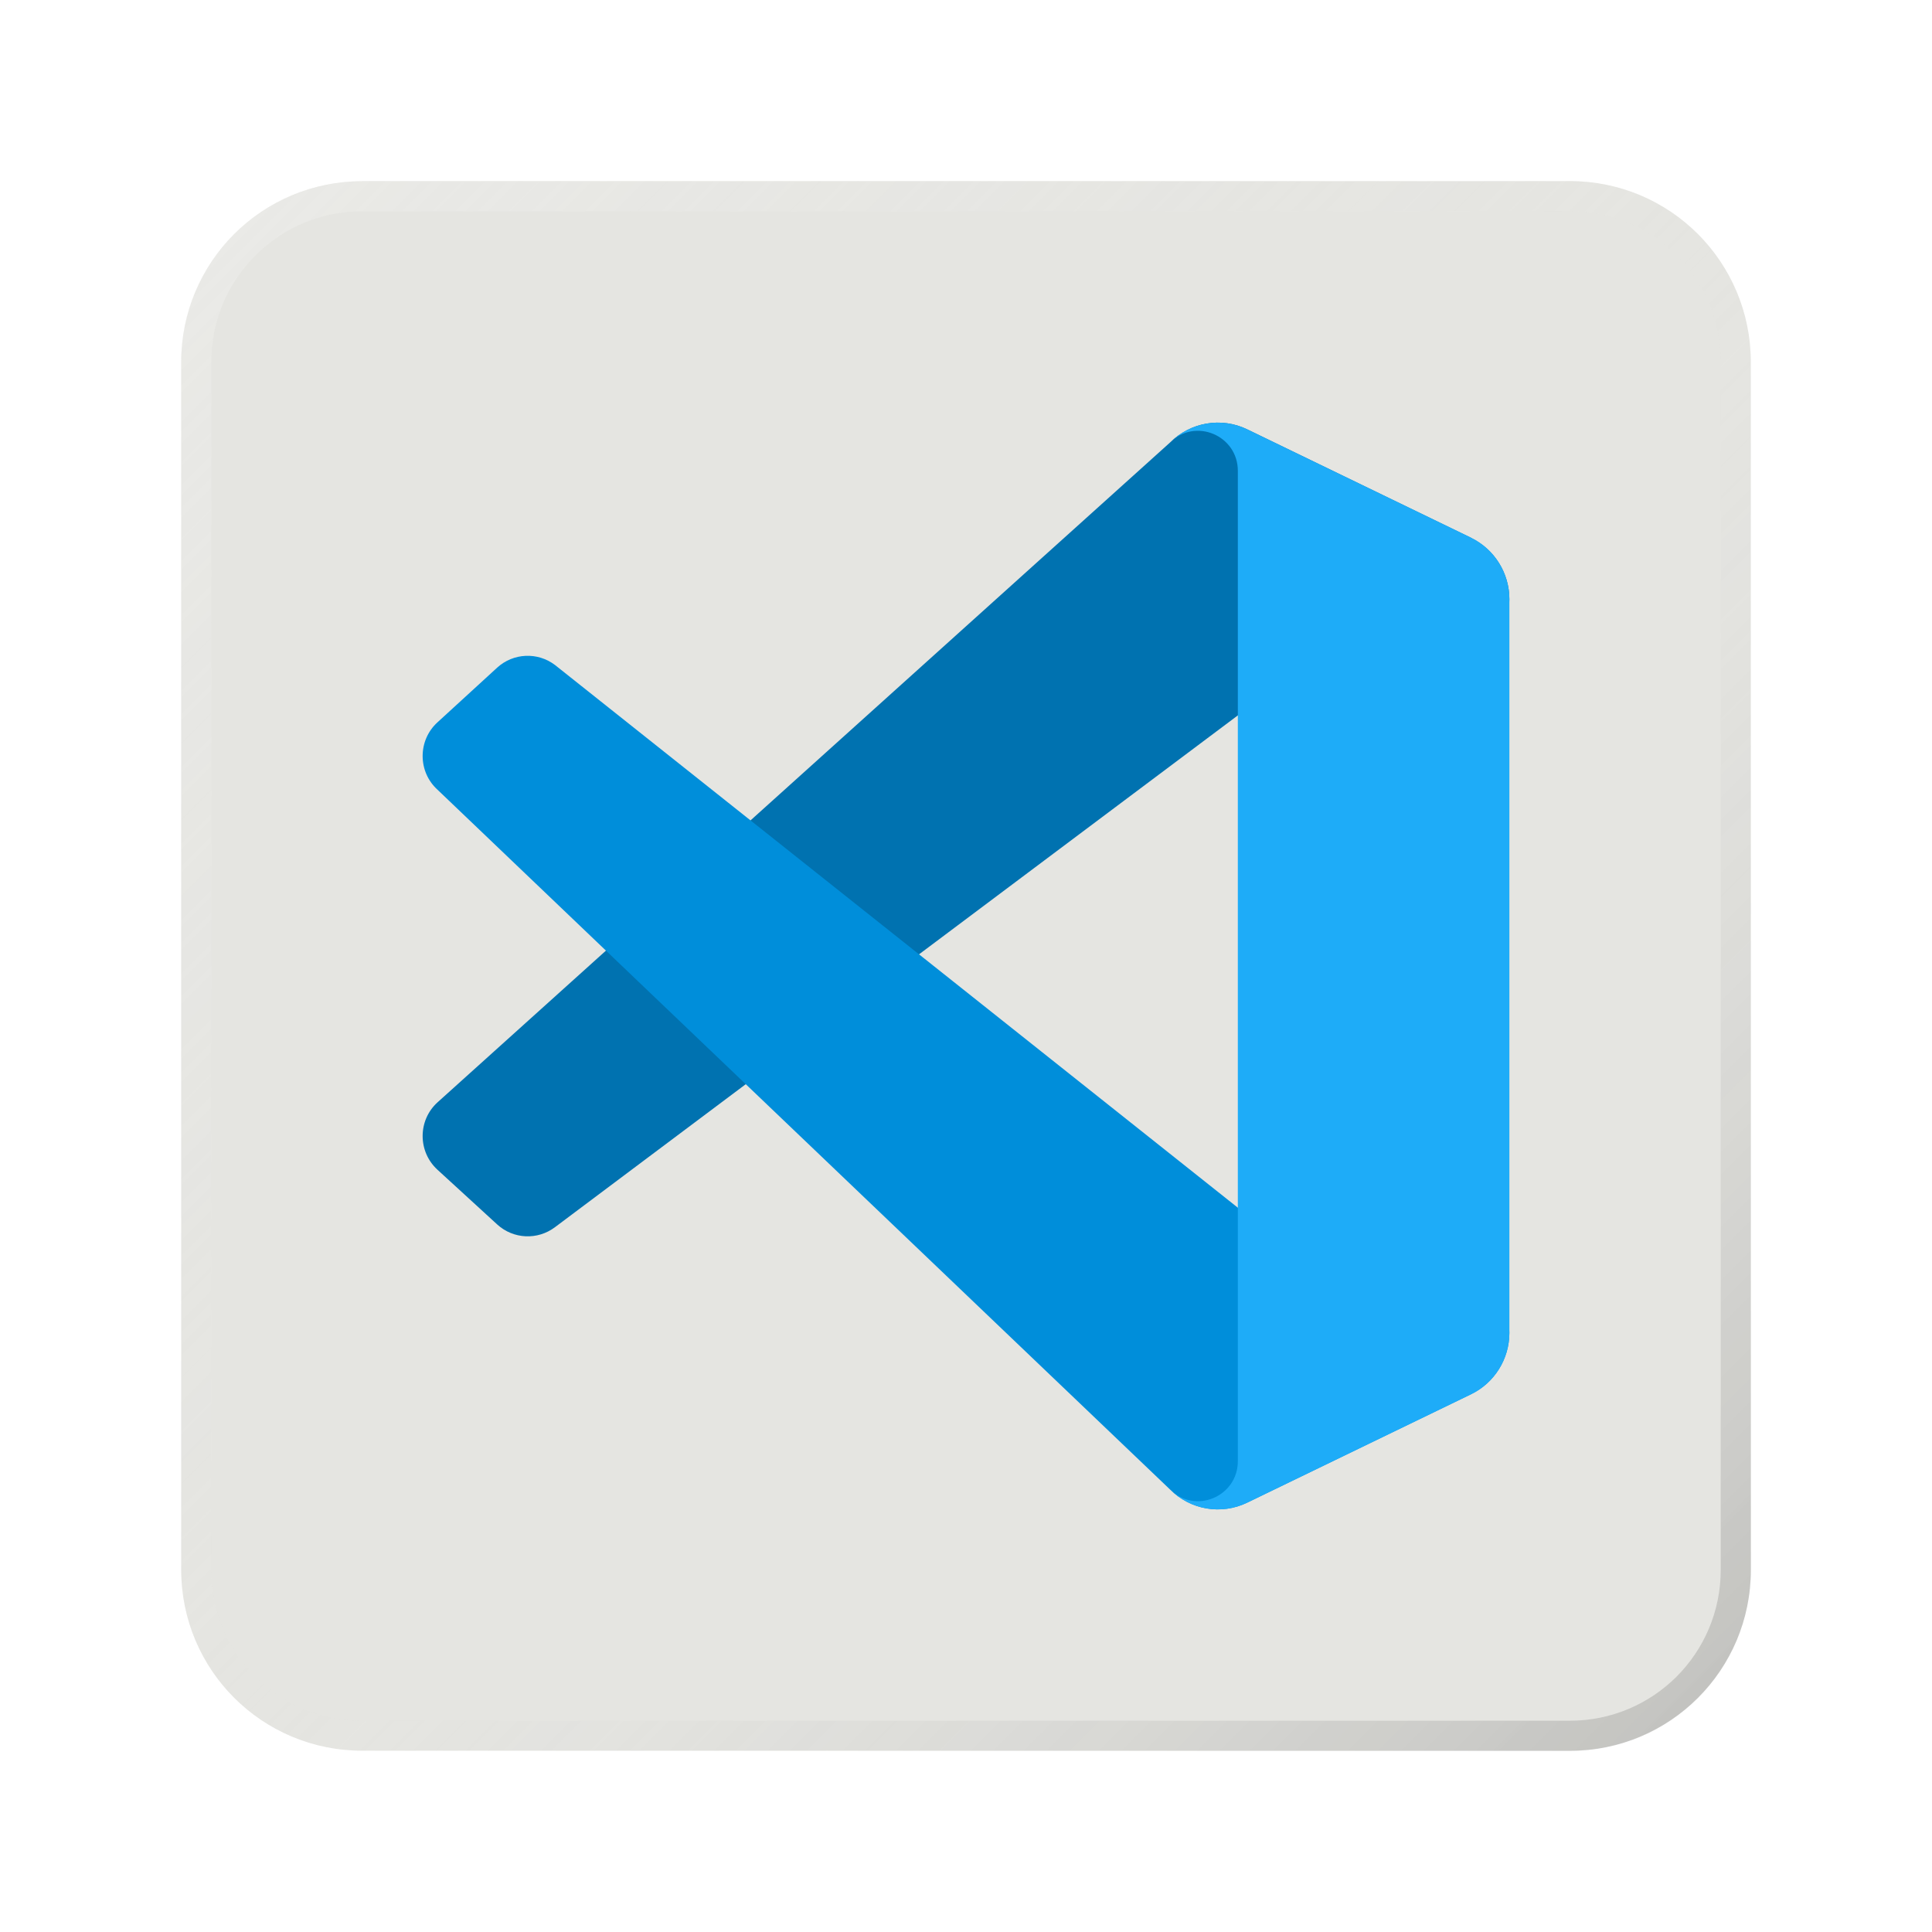
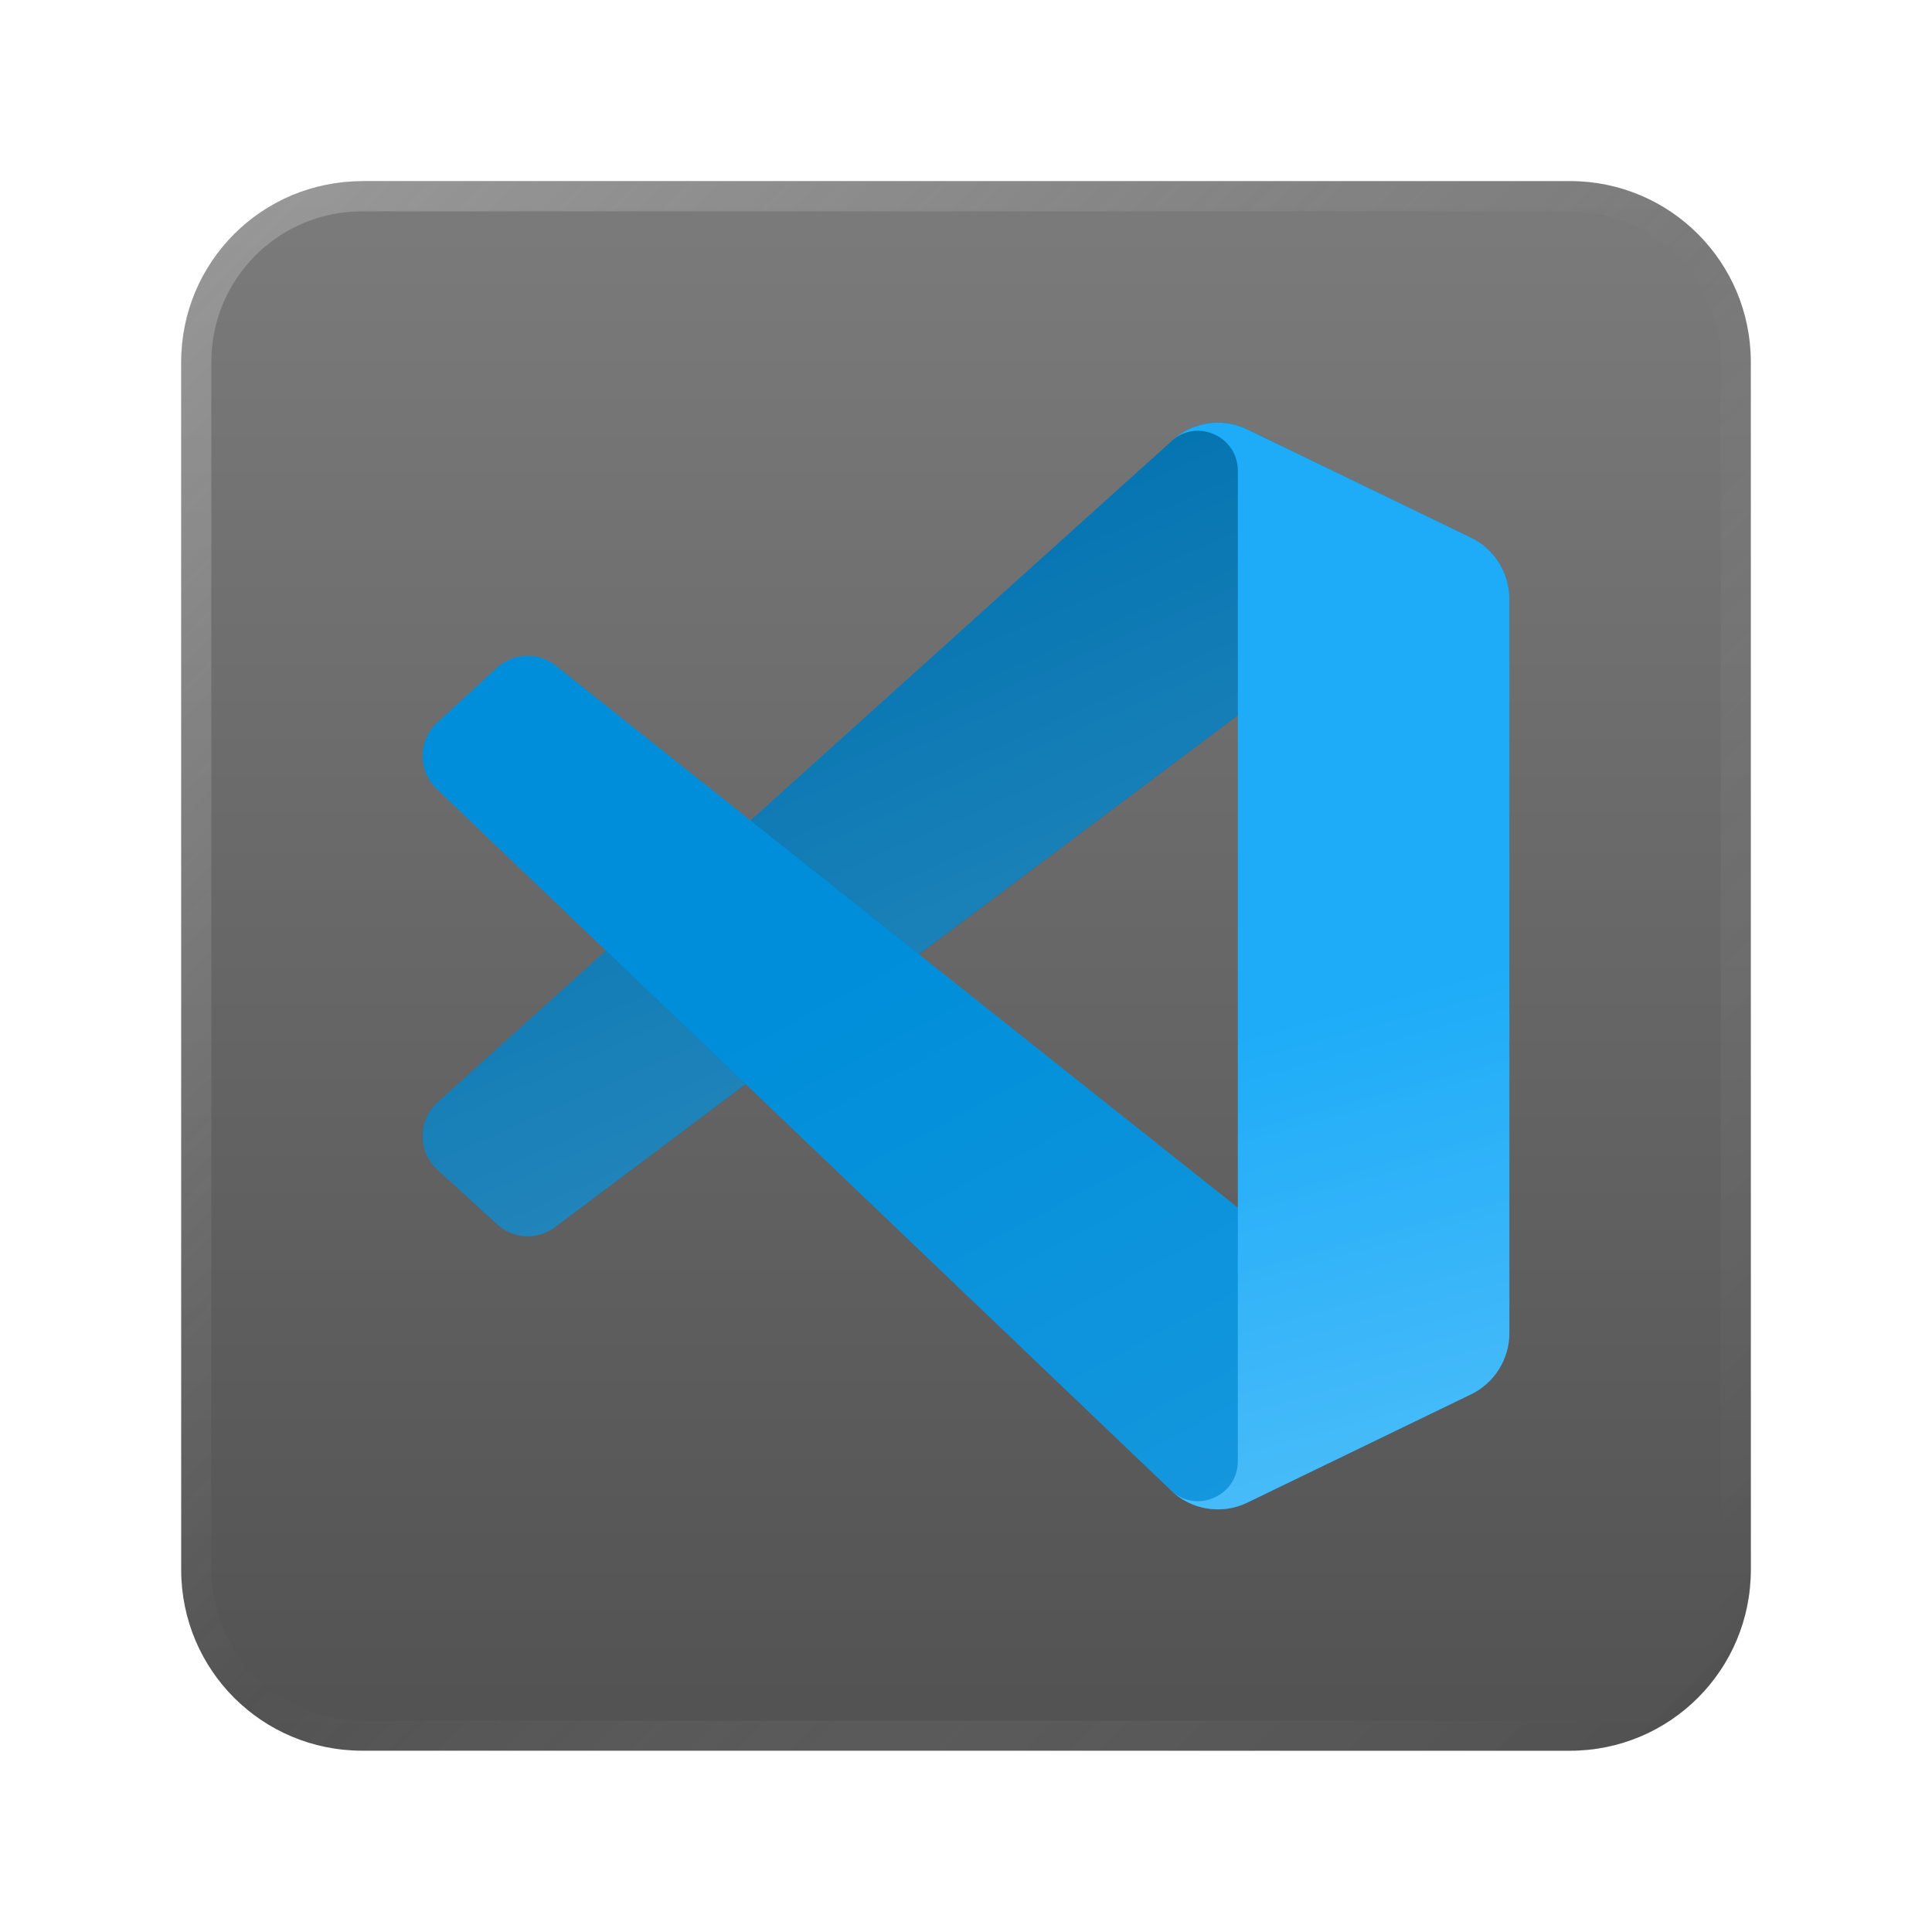
<svg xmlns="http://www.w3.org/2000/svg" xmlns:xlink="http://www.w3.org/1999/xlink" width="64" height="64" viewBox="0 0 16.933 16.933" version="1.1" id="svg5">
  <defs id="defs2">
+     <linearGradient id="linearGradient1309">
+       <stop style="stop-color:#ffffff;stop-opacity:1;" offset="0" id="stop1305" />
+       <stop style="stop-color:#ffffff;stop-opacity:0;" offset="1" id="stop1307" />
+     </linearGradient>
+     <linearGradient id="linearGradient870">
+       <stop style="stop-color:#808080;stop-opacity:1" offset="0" id="stop866" />
+       <stop style="stop-color:#4d4d4d;stop-opacity:1" offset="1" id="stop868" />
+     </linearGradient>
    <linearGradient id="linearGradient37218">
      <stop style="stop-color:#1a1a1a;stop-opacity:1" offset="0" id="stop37214" />
      <stop style="stop-color:#e6e6e6;stop-opacity:0.003" offset="0.497" id="stop37220" />
      <stop style="stop-color:#ffffff;stop-opacity:1" offset="1" id="stop37216" />
    </linearGradient>
    <linearGradient xlink:href="#linearGradient37218" id="linearGradient881" x1="64.208" y1="64.063" x2="0.305" y2="0.135" gradientUnits="userSpaceOnUse" />
+     <linearGradient xlink:href="#linearGradient870" id="linearGradient872" x1="10.583" y1="-2.7838135e-07" x2="10.583" y2="16.933" gradientUnits="userSpaceOnUse" />
+     <linearGradient xlink:href="#linearGradient1309" id="linearGradient1311" x1="9.611" y1="11.497" x2="6.589" y2="4.723" gradientUnits="userSpaceOnUse" gradientTransform="translate(1.6328672e-4,7.8304393e-5)" />
+     <linearGradient xlink:href="#linearGradient1309" id="linearGradient1898" x1="16.098" y1="18.926" x2="13.229" y2="8.467" gradientUnits="userSpaceOnUse" />
+     <linearGradient xlink:href="#linearGradient1309" id="linearGradient3694" x1="48.029" y1="51.705" x2="35.473" y2="28.286" gradientUnits="userSpaceOnUse" />
  </defs>
-   <path id="rect846-3" style="fill:#e5e5e1;stroke-width:0.338;fill-opacity:1" d="m 3.175,1.587 h 10.583 c 0.879,0 1.587,0.708 1.587,1.587 v 10.583 c 0,0.879 -0.708,1.587 -1.587,1.587 H 3.175 c -0.879,0 -1.587,-0.708 -1.587,-1.587 V 3.175 c 0,-0.879 0.708,-1.587 1.587,-1.587 z" />
+   <path id="rect846-3" style="fill:url(#linearGradient872);stroke-width:0.338;fill-opacity:1" d="m 3.175,1.587 h 10.583 c 0.879,0 1.587,0.708 1.587,1.587 v 10.583 c 0,0.879 -0.708,1.587 -1.587,1.587 H 3.175 c -0.879,0 -1.587,-0.708 -1.587,-1.587 V 3.175 c 0,-0.879 0.708,-1.587 1.587,-1.587 z" />
  <path id="rect846" style="opacity:0.3;fill:url(#linearGradient881);stroke-width:1.276;fill-opacity:1" d="M 12 6 C 8.676 6 6 8.676 6 12 L 6 52 C 6 55.324 8.676 58 12 58 L 52 58 C 55.324 58 58 55.324 58 52 L 58 12 C 58 8.676 55.324 6 52 6 L 12 6 z M 12 7 L 52 7 C 54.77 7 57 9.23 57 12 L 57 52 C 57 54.77 54.77 57 52 57 L 12 57 C 9.23 57 7 54.77 7 52 L 7 12 C 7 9.23 9.23 7 12 7 z " transform="scale(0.2645833)" />
  <path id="path6" d="M 12.892,4.713 10.931,3.763 C 10.704,3.653 10.433,3.7 10.254,3.879 L 3.834,9.662 C 3.661,9.82 3.661,10.093 3.834,10.252 l 0.524,0.48 c 0.141,0.129 0.354,0.139 0.507,0.023 L 12.597,4.96 c 0.259,-0.198 0.632,-0.012 0.632,0.316 v -0.023 c 0,-0.23 -0.131,-0.439 -0.337,-0.539 z" style="fill:#0072b0;stroke-width:0.34" />
  <path id="path12" d="m 12.892,12.22 -1.961,0.95 c -0.227,0.11 -0.498,0.064 -0.677,-0.116 L 3.834,6.921 C 3.661,6.763 3.661,6.489 3.834,6.331 l 0.524,-0.48 C 4.5,5.722 4.713,5.713 4.865,5.829 l 7.732,6.145 c 0.259,0.198 0.632,0.012 0.632,-0.316 v 0.023 c 0,0.23 -0.131,0.439 -0.337,0.539 z" style="fill:#008eda;stroke-width:0.34" />
+   <path id="path6-3" style="opacity:0.2;fill:url(#linearGradient1311);fill-opacity:1;stroke-width:0.34" d="m 10.664,3.704 c -0.06,0.001 -0.12,0.011 -0.177,0.03 -0.029,0.01 -0.057,0.021 -0.084,0.035 -0.046,0.024 -0.088,0.054 -0.127,0.089 -0.007,0.007 -0.015,0.013 -0.022,0.02 l -3.676,3.311 1.476,1.174 2.795,-2.094 0.082,-2.506 c -0.014,-0.007 -0.028,-0.013 -0.043,-0.019 -0.029,-0.011 -0.059,-0.02 -0.088,-0.027 -0.03,-0.007 -0.06,-0.011 -0.09,-0.012 -0.015,-8.996e-4 -0.03,-0.001 -0.045,-0.001 z M 5.31,8.332 3.834,9.662 C 3.661,9.82 3.661,10.094 3.834,10.252 l 0.525,0.48 c 0.141,0.129 0.354,0.139 0.506,0.023 L 6.535,9.502 Z" />
  <path id="path16" d="m 10.931,13.17 c -0.227,0.11 -0.498,0.063 -0.677,-0.116 0.22,0.221 0.595,0.064 0.595,-0.248 V 4.127 c 0,-0.312 -0.375,-0.469 -0.595,-0.248 0.178,-0.179 0.45,-0.226 0.677,-0.116 l 1.961,0.949 c 0.206,0.1 0.337,0.309 0.337,0.539 v 6.431 c 0,0.23 -0.131,0.44 -0.337,0.539 z" style="fill:#1eacf8;stroke-width:0.34" />
+   <path id="path16-5" d="m 10.931,13.17 c -0.227,0.11 -0.498,0.063 -0.677,-0.116 0.22,0.221 0.595,0.064 0.595,-0.248 V 4.127 c 0,-0.312 -0.375,-0.469 -0.595,-0.248 0.178,-0.179 0.45,-0.226 0.677,-0.116 l 1.961,0.949 c 0.206,0.1 0.337,0.309 0.337,0.539 v 6.431 c 0,0.23 -0.131,0.44 -0.337,0.539 z" style="fill:url(#linearGradient1898);stroke-width:0.34;fill-opacity:1;opacity:0.5" />
+   <path id="path12-3" style="opacity:0.1;fill:url(#linearGradient3694);fill-opacity:1;stroke-width:1.286" d="m 17.414,21.725 c -0.34,0.015 -0.674,0.146 -0.941,0.391 l -1.982,1.812 c -0.654,0.598 -0.655,1.632 -0.002,2.23 l 24.268,23.182 c 0.027,0.028 0.057,0.052 0.086,0.078 0.838,0.716 2.164,0.125 2.164,-1.016 V 40.006 L 18.387,22.029 c -0.288,-0.219 -0.633,-0.32 -0.973,-0.305 z" transform="scale(0.2645833)" />
</svg>
